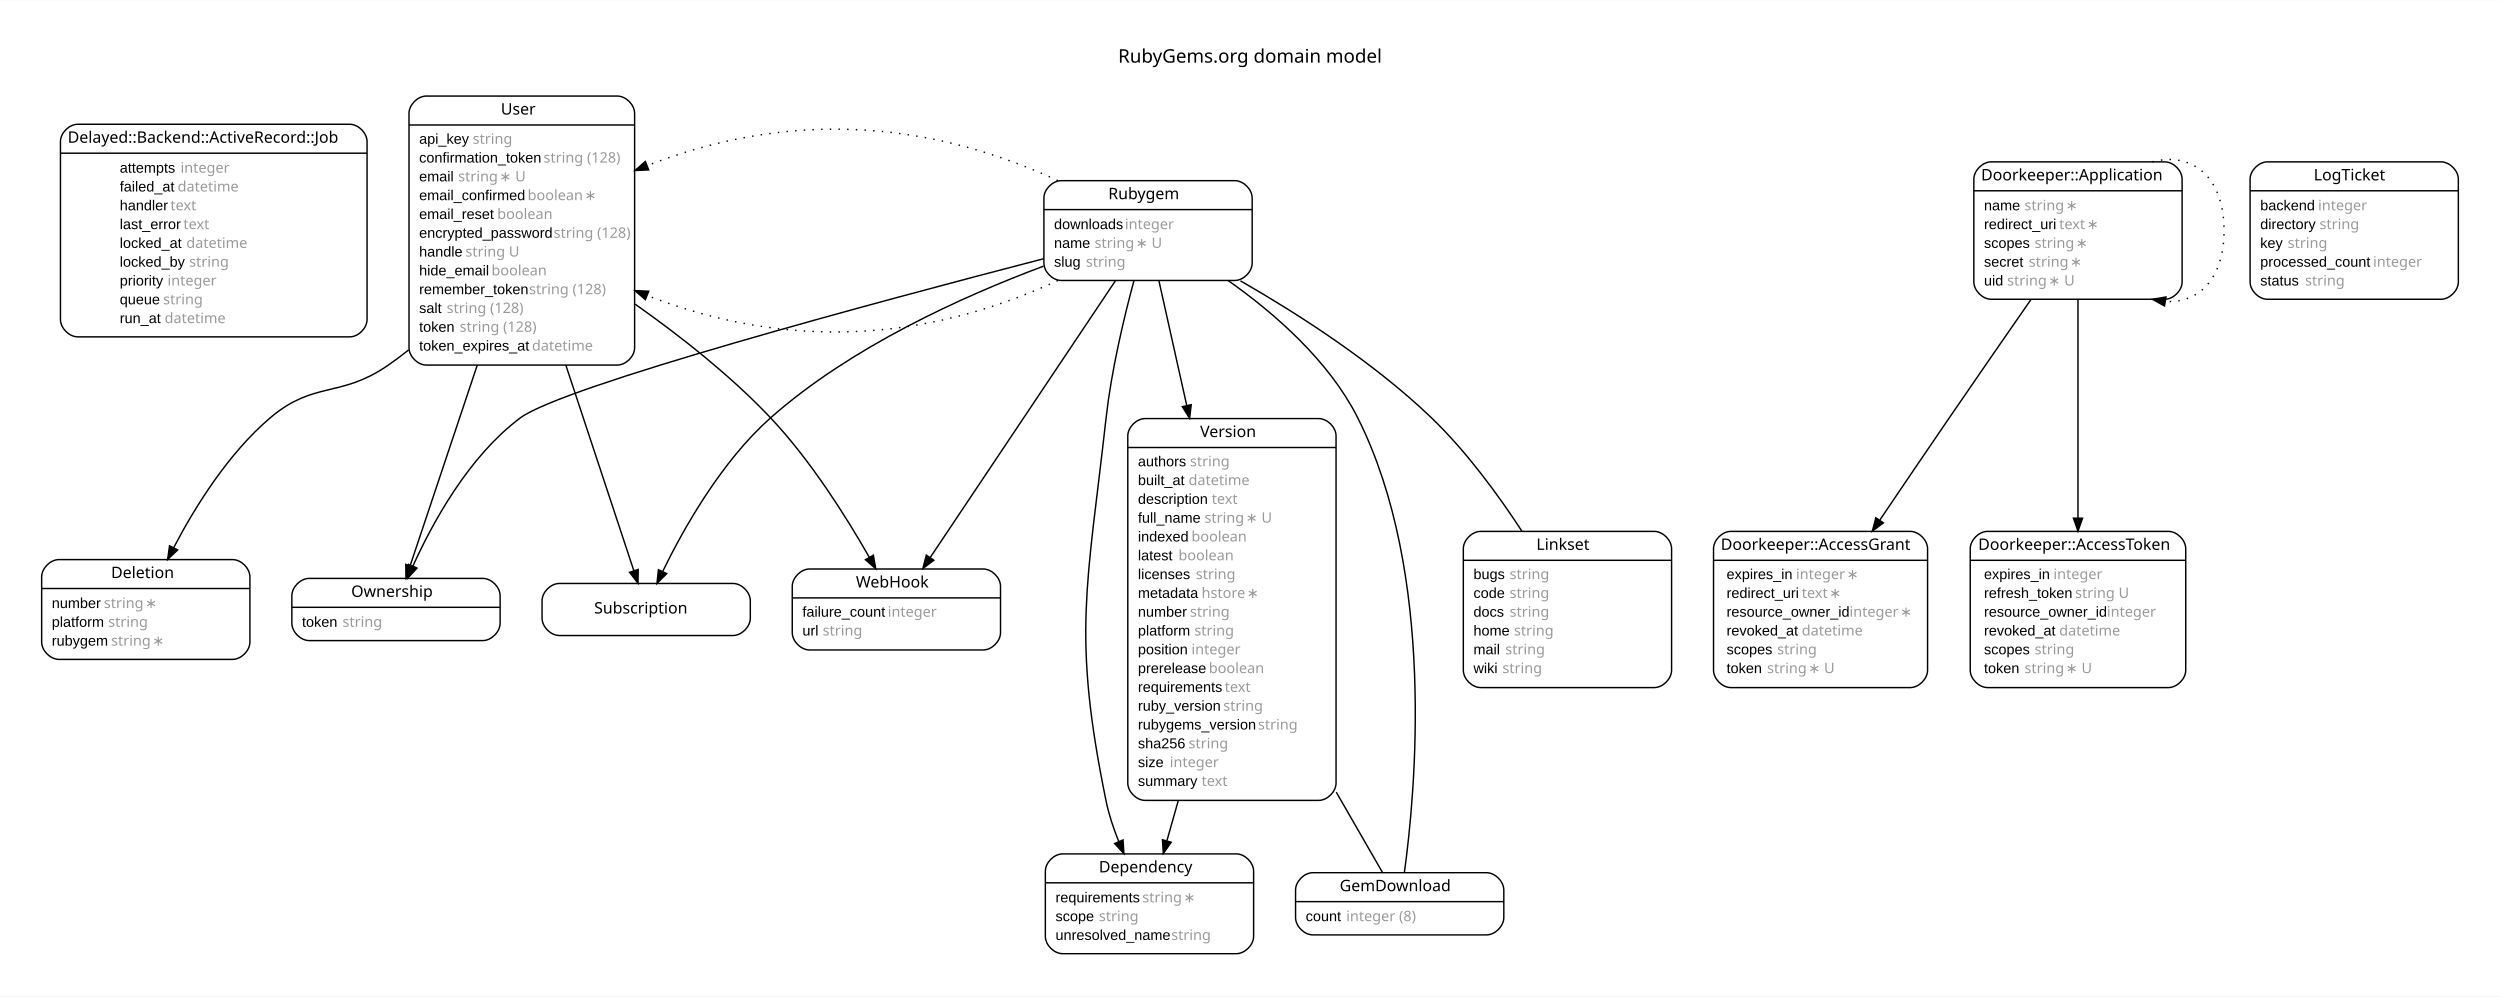
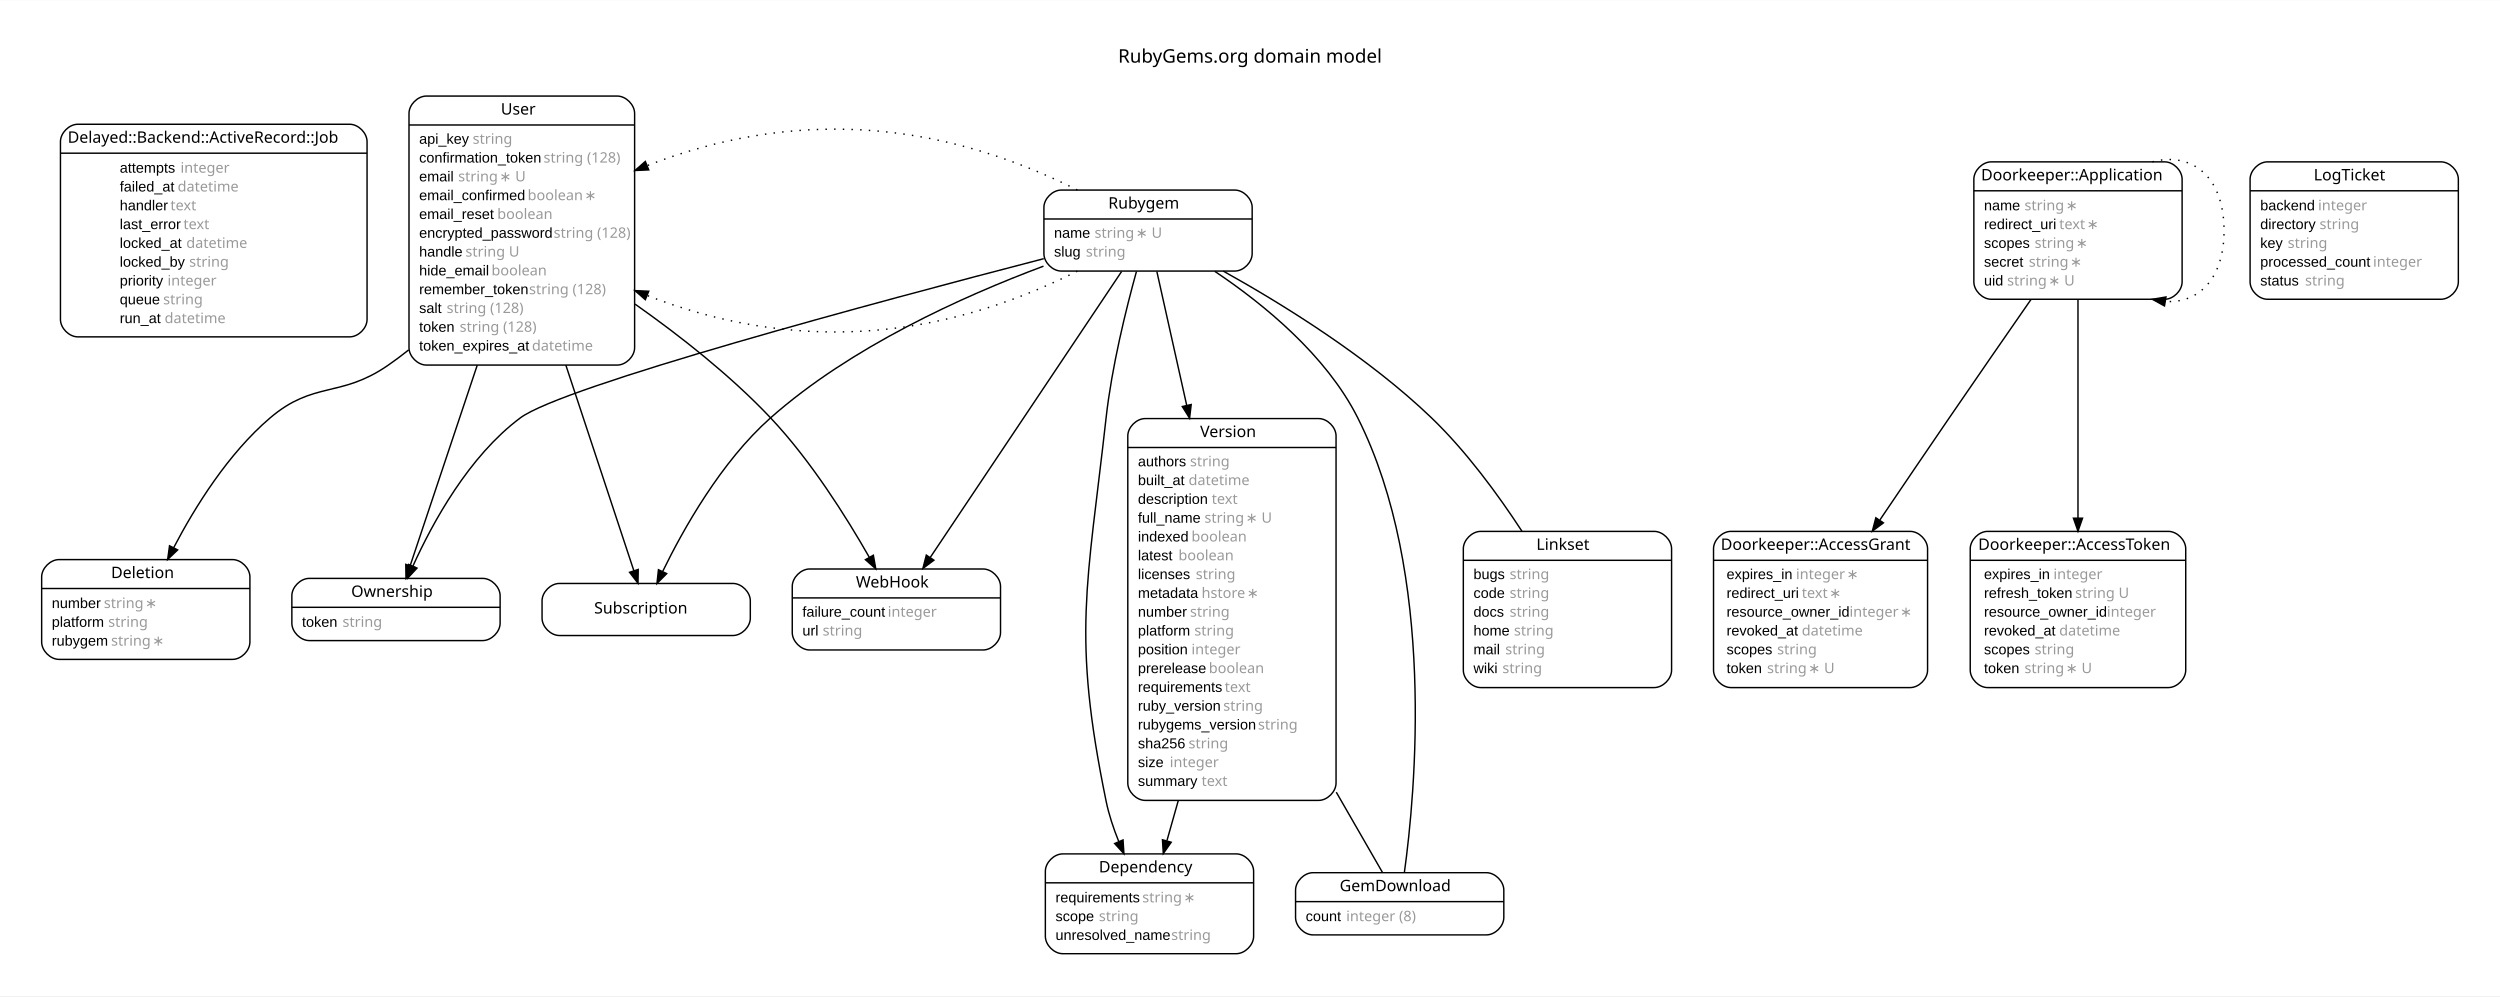
<svg xmlns="http://www.w3.org/2000/svg" width="1729pt" height="689pt" viewBox="0.00 0.00 1728.60 688.60">
  <g id="graph0" class="graph" transform="scale(1 1) rotate(0) translate(28.8 659.8)">
    <polygon fill="white" stroke="none" points="-28.8,28.8 -28.8,-659.8 1699.8,-659.8 1699.8,28.8 -28.8,28.8" />
    <text text-anchor="middle" x="835.5" y="-616.6" font-family="Arial Bold" font-size="13.00">RubyGems.org domain model</text>
    <g id="node1" class="node">
      <path fill="none" stroke="black" d="M25,-427C25,-427 213,-427 213,-427 219,-427 225,-433 225,-439 225,-439 225,-562 225,-562 225,-568 219,-574 213,-574 213,-574 25,-574 25,-574 19,-574 13,-568 13,-562 13,-562 13,-439 13,-439 13,-433 19,-427 25,-427" />
      <text text-anchor="start" x="18" y="-561.2" font-family="Arial Bold" font-size="11.00">Delayed::Backend::ActiveRecord::Job</text>
      <polyline fill="none" stroke="black" points="13,-554 225,-554 " />
      <text text-anchor="start" x="54" y="-540.5" font-family="Arial" font-size="10.00">attempts </text>
      <text text-anchor="start" x="96" y="-540.5" font-family="Arial Italic" font-size="10.00" fill="#999999">integer</text>
      <text text-anchor="start" x="54" y="-527.5" font-family="Arial" font-size="10.00">failed_at </text>
      <text text-anchor="start" x="94" y="-527.5" font-family="Arial Italic" font-size="10.00" fill="#999999">datetime</text>
      <text text-anchor="start" x="54" y="-514.5" font-family="Arial" font-size="10.00">handler </text>
      <text text-anchor="start" x="89" y="-514.5" font-family="Arial Italic" font-size="10.00" fill="#999999">text</text>
      <text text-anchor="start" x="54" y="-501.5" font-family="Arial" font-size="10.00">last_error </text>
      <text text-anchor="start" x="98" y="-501.5" font-family="Arial Italic" font-size="10.00" fill="#999999">text</text>
      <text text-anchor="start" x="54" y="-488.5" font-family="Arial" font-size="10.00">locked_at </text>
      <text text-anchor="start" x="100" y="-488.5" font-family="Arial Italic" font-size="10.00" fill="#999999">datetime</text>
      <text text-anchor="start" x="54" y="-475.5" font-family="Arial" font-size="10.00">locked_by </text>
      <text text-anchor="start" x="102" y="-475.5" font-family="Arial Italic" font-size="10.00" fill="#999999">string</text>
      <text text-anchor="start" x="54" y="-462.5" font-family="Arial" font-size="10.00">priority </text>
      <text text-anchor="start" x="87" y="-462.5" font-family="Arial Italic" font-size="10.00" fill="#999999">integer</text>
      <text text-anchor="start" x="54" y="-449.5" font-family="Arial" font-size="10.00">queue </text>
      <text text-anchor="start" x="84" y="-449.5" font-family="Arial Italic" font-size="10.00" fill="#999999">string</text>
      <text text-anchor="start" x="54" y="-436.5" font-family="Arial" font-size="10.00">run_at </text>
      <text text-anchor="start" x="85" y="-436.5" font-family="Arial Italic" font-size="10.00" fill="#999999">datetime</text>
    </g>
    <g id="node2" class="node">
      <path fill="none" stroke="black" d="M12,-204C12,-204 132,-204 132,-204 138,-204 144,-210 144,-216 144,-216 144,-261 144,-261 144,-267 138,-273 132,-273 132,-273 12,-273 12,-273 6,-273 0,-267 0,-261 0,-261 0,-216 0,-216 0,-210 6,-204 12,-204" />
      <text text-anchor="start" x="48" y="-260.2" font-family="Arial Bold" font-size="11.00">Deletion</text>
      <polyline fill="none" stroke="black" points="0,-253 144,-253 " />
      <text text-anchor="start" x="7" y="-239.5" font-family="Arial" font-size="10.00">number </text>
      <text text-anchor="start" x="43" y="-239.5" font-family="Arial Italic" font-size="10.00" fill="#999999">string ∗</text>
      <text text-anchor="start" x="7" y="-226.5" font-family="Arial" font-size="10.00">platform </text>
      <text text-anchor="start" x="46" y="-226.5" font-family="Arial Italic" font-size="10.00" fill="#999999">string</text>
      <text text-anchor="start" x="7" y="-213.5" font-family="Arial" font-size="10.00">rubygem </text>
      <text text-anchor="start" x="48" y="-213.5" font-family="Arial Italic" font-size="10.00" fill="#999999">string ∗</text>
    </g>
    <g id="node3" class="node">
      <path fill="none" stroke="black" d="M706,-0.5C706,-0.5 826,-0.5 826,-0.5 832,-0.5 838,-6.5 838,-12.5 838,-12.5 838,-57.5 838,-57.5 838,-63.5 832,-69.5 826,-69.5 826,-69.5 706,-69.5 706,-69.5 700,-69.5 694,-63.5 694,-57.5 694,-57.5 694,-12.5 694,-12.5 694,-6.5 700,-0.5 706,-0.5" />
      <text text-anchor="start" x="731" y="-56.7" font-family="Arial Bold" font-size="11.00">Dependency</text>
      <polyline fill="none" stroke="black" points="694,-49.5 838,-49.5 " />
      <text text-anchor="start" x="701" y="-36" font-family="Arial" font-size="10.00">requirements </text>
      <text text-anchor="start" x="761" y="-36" font-family="Arial Italic" font-size="10.00" fill="#999999">string ∗</text>
      <text text-anchor="start" x="701" y="-23" font-family="Arial" font-size="10.00">scope </text>
      <text text-anchor="start" x="731" y="-23" font-family="Arial Italic" font-size="10.00" fill="#999999">string</text>
      <text text-anchor="start" x="701" y="-10" font-family="Arial" font-size="10.00">unresolved_name </text>
      <text text-anchor="start" x="781" y="-10" font-family="Arial Italic" font-size="10.00" fill="#999999">string</text>
    </g>
    <g id="node4" class="node">
      <path fill="none" stroke="black" d="M1168,-184.5C1168,-184.5 1292,-184.5 1292,-184.5 1298,-184.5 1304,-190.5 1304,-196.5 1304,-196.5 1304,-280.5 1304,-280.5 1304,-286.5 1298,-292.5 1292,-292.5 1292,-292.5 1168,-292.5 1168,-292.5 1162,-292.5 1156,-286.5 1156,-280.5 1156,-280.5 1156,-196.5 1156,-196.5 1156,-190.5 1162,-184.5 1168,-184.5" />
      <text text-anchor="start" x="1161" y="-279.7" font-family="Arial Bold" font-size="11.00">Doorkeeper::AccessGrant</text>
      <polyline fill="none" stroke="black" points="1156,-272.5 1304,-272.5 " />
      <text text-anchor="start" x="1165" y="-259.5" font-family="Arial" font-size="10.00">expires_in </text>
      <text text-anchor="start" x="1213" y="-259.5" font-family="Arial Italic" font-size="10.00" fill="#999999">integer ∗</text>
      <text text-anchor="start" x="1165" y="-246.5" font-family="Arial" font-size="10.00">redirect_uri </text>
      <text text-anchor="start" x="1217" y="-246.5" font-family="Arial Italic" font-size="10.00" fill="#999999">text ∗</text>
      <text text-anchor="start" x="1165" y="-233.5" font-family="Arial" font-size="10.00">resource_owner_id </text>
      <text text-anchor="start" x="1250" y="-233.5" font-family="Arial Italic" font-size="10.00" fill="#999999">integer ∗</text>
      <text text-anchor="start" x="1165" y="-220.5" font-family="Arial" font-size="10.00">revoked_at </text>
      <text text-anchor="start" x="1217" y="-220.5" font-family="Arial Italic" font-size="10.00" fill="#999999">datetime</text>
      <text text-anchor="start" x="1165" y="-207.5" font-family="Arial" font-size="10.00">scopes </text>
      <text text-anchor="start" x="1200" y="-207.5" font-family="Arial Italic" font-size="10.00" fill="#999999">string</text>
      <text text-anchor="start" x="1165" y="-194.5" font-family="Arial" font-size="10.00">token </text>
      <text text-anchor="start" x="1193" y="-194.5" font-family="Arial Italic" font-size="10.00" fill="#999999">string ∗ U</text>
    </g>
    <g id="node5" class="node">
      <path fill="none" stroke="black" d="M1345.5,-184.5C1345.5,-184.5 1470.5,-184.5 1470.5,-184.5 1476.5,-184.5 1482.5,-190.5 1482.5,-196.5 1482.5,-196.5 1482.5,-280.5 1482.5,-280.5 1482.5,-286.5 1476.5,-292.5 1470.5,-292.5 1470.5,-292.5 1345.5,-292.5 1345.5,-292.5 1339.5,-292.5 1333.5,-286.5 1333.5,-280.5 1333.5,-280.5 1333.5,-196.5 1333.5,-196.5 1333.5,-190.5 1339.5,-184.5 1345.5,-184.5" />
      <text text-anchor="start" x="1339" y="-279.7" font-family="Arial Bold" font-size="11.00">Doorkeeper::AccessToken</text>
      <polyline fill="none" stroke="black" points="1333.5,-272.5 1482.5,-272.5 " />
      <text text-anchor="start" x="1343" y="-259.5" font-family="Arial" font-size="10.00">expires_in </text>
      <text text-anchor="start" x="1391" y="-259.5" font-family="Arial Italic" font-size="10.00" fill="#999999">integer</text>
      <text text-anchor="start" x="1343" y="-246.5" font-family="Arial" font-size="10.00">refresh_token </text>
      <text text-anchor="start" x="1406" y="-246.5" font-family="Arial Italic" font-size="10.00" fill="#999999">string U</text>
      <text text-anchor="start" x="1343" y="-233.5" font-family="Arial" font-size="10.00">resource_owner_id </text>
      <text text-anchor="start" x="1428" y="-233.5" font-family="Arial Italic" font-size="10.00" fill="#999999">integer</text>
      <text text-anchor="start" x="1343" y="-220.5" font-family="Arial" font-size="10.00">revoked_at </text>
      <text text-anchor="start" x="1395" y="-220.5" font-family="Arial Italic" font-size="10.00" fill="#999999">datetime</text>
      <text text-anchor="start" x="1343" y="-207.5" font-family="Arial" font-size="10.00">scopes </text>
      <text text-anchor="start" x="1378" y="-207.5" font-family="Arial Italic" font-size="10.00" fill="#999999">string</text>
      <text text-anchor="start" x="1343" y="-194.5" font-family="Arial" font-size="10.00">token </text>
      <text text-anchor="start" x="1371" y="-194.5" font-family="Arial Italic" font-size="10.00" fill="#999999">string ∗ U</text>
    </g>
    <g id="node6" class="node">
      <path fill="none" stroke="black" d="M1348,-453C1348,-453 1468,-453 1468,-453 1474,-453 1480,-459 1480,-465 1480,-465 1480,-536 1480,-536 1480,-542 1474,-548 1468,-548 1468,-548 1348,-548 1348,-548 1342,-548 1336,-542 1336,-536 1336,-536 1336,-465 1336,-465 1336,-459 1342,-453 1348,-453" />
      <text text-anchor="start" x="1341" y="-535.2" font-family="Arial Bold" font-size="11.00">Doorkeeper::Application</text>
      <polyline fill="none" stroke="black" points="1336,-528 1480,-528 " />
      <text text-anchor="start" x="1343" y="-514.5" font-family="Arial" font-size="10.00">name </text>
      <text text-anchor="start" x="1371" y="-514.5" font-family="Arial Italic" font-size="10.00" fill="#999999">string ∗</text>
      <text text-anchor="start" x="1343" y="-501.5" font-family="Arial" font-size="10.00">redirect_uri </text>
      <text text-anchor="start" x="1395" y="-501.5" font-family="Arial Italic" font-size="10.00" fill="#999999">text ∗</text>
      <text text-anchor="start" x="1343" y="-488.5" font-family="Arial" font-size="10.00">scopes </text>
      <text text-anchor="start" x="1378" y="-488.5" font-family="Arial Italic" font-size="10.00" fill="#999999">string ∗</text>
      <text text-anchor="start" x="1343" y="-475.5" font-family="Arial" font-size="10.00">secret </text>
      <text text-anchor="start" x="1374" y="-475.5" font-family="Arial Italic" font-size="10.00" fill="#999999">string ∗</text>
      <text text-anchor="start" x="1343" y="-462.5" font-family="Arial" font-size="10.00">uid </text>
      <text text-anchor="start" x="1359" y="-462.5" font-family="Arial Italic" font-size="10.00" fill="#999999">string ∗ U</text>
    </g>
    <g id="edge1" class="edge">
      <path fill="none" stroke="black" d="M1375.54,-452.89C1358.62,-428.533 1337.63,-398.206 1319,-371 1303.26,-348.007 1286.07,-322.67 1271.04,-300.425" />
      <polygon fill="black" stroke="black" points="1273.46,-298.388 1265.81,-292.694 1268.24,-301.915 1273.46,-298.388" />
    </g>
    <g id="edge2" class="edge">
      <path fill="none" stroke="black" d="M1408,-452.717C1408,-410.501 1408,-348.087 1408,-301.683" />
      <polygon fill="black" stroke="black" points="1411.15,-301.627 1408,-292.627 1404.85,-301.627 1411.15,-301.627" />
    </g>
    <g id="edge3" class="edge">
      <path fill="none" stroke="black" stroke-dasharray="1,5" d="M1459.45,-548.039C1485.57,-554.981 1509,-539.135 1509,-500.5 1509,-466.393 1490.74,-450.046 1468.49,-451.459" />
      <polygon fill="black" stroke="black" points="1467.81,-448.379 1459.45,-452.961 1468.84,-454.594 1467.81,-448.379" />
    </g>
    <g id="node7" class="node">
      <path fill="none" stroke="black" d="M879,-13.5C879,-13.5 999,-13.5 999,-13.5 1005,-13.5 1011,-19.5 1011,-25.5 1011,-25.5 1011,-44.5 1011,-44.5 1011,-50.5 1005,-56.5 999,-56.5 999,-56.5 879,-56.5 879,-56.5 873,-56.5 867,-50.5 867,-44.5 867,-44.5 867,-25.5 867,-25.5 867,-19.5 873,-13.5 879,-13.5" />
      <text text-anchor="start" x="897.5" y="-43.7" font-family="Arial Bold" font-size="11.00">GemDownload</text>
      <polyline fill="none" stroke="black" points="867,-36.5 1011,-36.5 " />
      <text text-anchor="start" x="874" y="-23" font-family="Arial" font-size="10.00">count </text>
      <text text-anchor="start" x="902" y="-23" font-family="Arial Italic" font-size="10.00" fill="#999999">integer (8)</text>
    </g>
    <g id="node8" class="node">
      <path fill="none" stroke="black" d="M995,-184.5C995,-184.5 1115,-184.5 1115,-184.5 1121,-184.5 1127,-190.5 1127,-196.5 1127,-196.5 1127,-280.5 1127,-280.5 1127,-286.5 1121,-292.5 1115,-292.5 1115,-292.5 995,-292.5 995,-292.5 989,-292.5 983,-286.5 983,-280.5 983,-280.5 983,-196.5 983,-196.5 983,-190.5 989,-184.5 995,-184.5" />
      <text text-anchor="start" x="1033.5" y="-279.7" font-family="Arial Bold" font-size="11.00">Linkset</text>
      <polyline fill="none" stroke="black" points="983,-272.5 1127,-272.5 " />
      <text text-anchor="start" x="990" y="-259.5" font-family="Arial" font-size="10.00">bugs </text>
      <text text-anchor="start" x="1015" y="-259.5" font-family="Arial Italic" font-size="10.00" fill="#999999">string</text>
      <text text-anchor="start" x="990" y="-246.5" font-family="Arial" font-size="10.00">code </text>
      <text text-anchor="start" x="1015" y="-246.5" font-family="Arial Italic" font-size="10.00" fill="#999999">string</text>
      <text text-anchor="start" x="990" y="-233.5" font-family="Arial" font-size="10.00">docs </text>
      <text text-anchor="start" x="1015" y="-233.5" font-family="Arial Italic" font-size="10.00" fill="#999999">string</text>
      <text text-anchor="start" x="990" y="-220.5" font-family="Arial" font-size="10.00">home </text>
      <text text-anchor="start" x="1018" y="-220.5" font-family="Arial Italic" font-size="10.00" fill="#999999">string</text>
      <text text-anchor="start" x="990" y="-207.5" font-family="Arial" font-size="10.00">mail </text>
      <text text-anchor="start" x="1012" y="-207.5" font-family="Arial Italic" font-size="10.00" fill="#999999">string</text>
      <text text-anchor="start" x="990" y="-194.5" font-family="Arial" font-size="10.00">wiki </text>
      <text text-anchor="start" x="1010" y="-194.5" font-family="Arial Italic" font-size="10.00" fill="#999999">string</text>
    </g>
    <g id="node9" class="node">
      <path fill="none" stroke="black" d="M1539,-453C1539,-453 1659,-453 1659,-453 1665,-453 1671,-459 1671,-465 1671,-465 1671,-536 1671,-536 1671,-542 1665,-548 1659,-548 1659,-548 1539,-548 1539,-548 1533,-548 1527,-542 1527,-536 1527,-536 1527,-465 1527,-465 1527,-459 1533,-453 1539,-453" />
      <text text-anchor="start" x="1571" y="-535.2" font-family="Arial Bold" font-size="11.00">LogTicket</text>
      <polyline fill="none" stroke="black" points="1527,-528 1671,-528 " />
      <text text-anchor="start" x="1534" y="-514.5" font-family="Arial" font-size="10.00">backend </text>
      <text text-anchor="start" x="1574" y="-514.5" font-family="Arial Italic" font-size="10.00" fill="#999999">integer</text>
      <text text-anchor="start" x="1534" y="-501.5" font-family="Arial" font-size="10.00">directory </text>
      <text text-anchor="start" x="1575" y="-501.5" font-family="Arial Italic" font-size="10.00" fill="#999999">string</text>
      <text text-anchor="start" x="1534" y="-488.5" font-family="Arial" font-size="10.00">key </text>
      <text text-anchor="start" x="1553" y="-488.5" font-family="Arial Italic" font-size="10.00" fill="#999999">string</text>
      <text text-anchor="start" x="1534" y="-475.5" font-family="Arial" font-size="10.00">processed_count </text>
      <text text-anchor="start" x="1612" y="-475.5" font-family="Arial Italic" font-size="10.00" fill="#999999">integer</text>
      <text text-anchor="start" x="1534" y="-462.5" font-family="Arial" font-size="10.00">status </text>
      <text text-anchor="start" x="1565" y="-462.5" font-family="Arial Italic" font-size="10.00" fill="#999999">string</text>
    </g>
    <g id="node10" class="node">
      <path fill="none" stroke="black" d="M185,-217C185,-217 305,-217 305,-217 311,-217 317,-223 317,-229 317,-229 317,-248 317,-248 317,-254 311,-260 305,-260 305,-260 185,-260 185,-260 179,-260 173,-254 173,-248 173,-248 173,-229 173,-229 173,-223 179,-217 185,-217" />
      <text text-anchor="start" x="214" y="-247.2" font-family="Arial Bold" font-size="11.00">Ownership</text>
      <polyline fill="none" stroke="black" points="173,-240 317,-240 " />
      <text text-anchor="start" x="180" y="-226.5" font-family="Arial" font-size="10.00">token </text>
      <text text-anchor="start" x="208" y="-226.5" font-family="Arial Italic" font-size="10.00" fill="#999999">string</text>
    </g>
    <g id="node11" class="node">
-       <path fill="none" stroke="black" d="M705,-466C705,-466 825,-466 825,-466 831,-466 837,-472 837,-478 837,-478 837,-523 837,-523 837,-529 831,-535 825,-535 825,-535 705,-535 705,-535 699,-535 693,-529 693,-523 693,-523 693,-478 693,-478 693,-472 699,-466 705,-466" />
-       <text text-anchor="start" x="737.5" y="-522.2" font-family="Arial Bold" font-size="11.00">Rubygem</text>
-       <polyline fill="none" stroke="black" points="693,-515 837,-515 " />
-       <text text-anchor="start" x="700" y="-501.5" font-family="Arial" font-size="10.00">downloads </text>
-       <text text-anchor="start" x="749" y="-501.5" font-family="Arial Italic" font-size="10.00" fill="#999999">integer</text>
-       <text text-anchor="start" x="700" y="-488.5" font-family="Arial" font-size="10.00">name </text>
-       <text text-anchor="start" x="728" y="-488.5" font-family="Arial Italic" font-size="10.00" fill="#999999">string ∗ U</text>
-       <text text-anchor="start" x="700" y="-475.5" font-family="Arial" font-size="10.00">slug </text>
-       <text text-anchor="start" x="722" y="-475.5" font-family="Arial Italic" font-size="10.00" fill="#999999">string</text>
+       <path fill="none" stroke="black" d="M705,-472.5C705,-472.5 825,-472.5 825,-472.5 831,-472.5 837,-478.5 837,-484.5 837,-484.5 837,-516.5 837,-516.5 837,-522.5 831,-528.5 825,-528.5 825,-528.5 705,-528.5 705,-528.5 699,-528.5 693,-522.5 693,-516.5 693,-516.5 693,-484.5 693,-484.5 693,-478.5 699,-472.5 705,-472.5" />
+       <text text-anchor="start" x="737.5" y="-515.7" font-family="Arial Bold" font-size="11.00">Rubygem</text>
+       <polyline fill="none" stroke="black" points="693,-508.5 837,-508.5 " />
+       <text text-anchor="start" x="700" y="-495.5" font-family="Arial" font-size="10.00">name </text>
+       <text text-anchor="start" x="728" y="-495.5" font-family="Arial Italic" font-size="10.00" fill="#999999">string ∗ U</text>
+       <text text-anchor="start" x="700" y="-482.5" font-family="Arial" font-size="10.00">slug </text>
+       <text text-anchor="start" x="722" y="-482.5" font-family="Arial Italic" font-size="10.00" fill="#999999">string</text>
    </g>
    <g id="edge5" class="edge">
-       <path fill="none" stroke="black" d="M755.227,-465.76C748.307,-440.043 739.635,-403.617 736,-371 722.956,-253.947 712.319,-221.372 736,-106 737.914,-96.676 741.124,-87.06 744.75,-78.054" />
+       <path fill="none" stroke="black" d="M756.991,-472.227C749.856,-446.418 739.951,-406.458 736,-371 722.956,-253.947 712.319,-221.372 736,-106 737.914,-96.676 741.124,-87.06 744.75,-78.054" />
      <polygon fill="black" stroke="black" points="747.706,-79.151 748.324,-69.635 741.907,-76.688 747.706,-79.151" />
    </g>
    <g id="edge7" class="edge">
-       <path fill="none" stroke="black" d="M820.425,-465.923C852.41,-443.341 890.126,-410.515 910,-371 964.165,-263.305 949.816,-111.378 942.242,-56.652" />
+       <path fill="none" stroke="black" d="M811.13,-472.316C844.778,-449.766 888.161,-414.422 910,-371 964.165,-263.305 949.816,-111.378 942.242,-56.652" />
    </g>
    <g id="edge9" class="edge">
-       <path fill="none" stroke="black" d="M828.87,-465.758C869.432,-442.455 921.531,-408.91 961,-371 984.984,-347.964 1006.9,-318.078 1023.53,-292.62" />
+       <path fill="none" stroke="black" d="M817.029,-472.459C858.846,-449.145 917.569,-412.715 961,-371 984.984,-347.964 1006.9,-318.078 1023.53,-292.62" />
    </g>
    <g id="edge10" class="edge">
      <path fill="none" stroke="black" d="M692.905,-481.066C577.298,-451.076 360.393,-392.872 331,-371 295.347,-344.469 270.242,-298.449 256.7,-268.49" />
      <polygon fill="black" stroke="black" points="259.529,-267.098 253.029,-260.122 253.76,-269.629 259.529,-267.098" />
    </g>
    <g id="node12" class="node">
      <path fill="none" stroke="black" d="M358,-220.5C358,-220.5 478,-220.5 478,-220.5 484,-220.5 490,-226.5 490,-232.5 490,-232.5 490,-244.5 490,-244.5 490,-250.5 484,-256.5 478,-256.5 478,-256.5 358,-256.5 358,-256.5 352,-256.5 346,-250.5 346,-244.5 346,-244.5 346,-232.5 346,-232.5 346,-226.5 352,-220.5 358,-220.5" />
      <text text-anchor="start" x="382" y="-235.7" font-family="Arial Bold" font-size="11.00">Subscription</text>
    </g>
    <g id="edge14" class="edge">
      <path fill="none" stroke="black" d="M692.717,-475.893C636.607,-454.917 559.31,-419.959 504,-371 469.755,-340.687 443.479,-293.678 429.422,-264.842" />
      <polygon fill="black" stroke="black" points="432.17,-263.287 425.456,-256.516 426.482,-265.996 432.17,-263.287" />
    </g>
    <g id="node13" class="node">
      <path fill="none" stroke="black" d="M266,-407.5C266,-407.5 398,-407.5 398,-407.5 404,-407.5 410,-413.5 410,-419.5 410,-419.5 410,-581.5 410,-581.5 410,-587.5 404,-593.5 398,-593.5 398,-593.5 266,-593.5 266,-593.5 260,-593.5 254,-587.5 254,-581.5 254,-581.5 254,-419.5 254,-419.5 254,-413.5 260,-407.5 266,-407.5" />
      <text text-anchor="start" x="317.5" y="-580.7" font-family="Arial Bold" font-size="11.00">User</text>
      <polyline fill="none" stroke="black" points="254,-573.5 410,-573.5 " />
      <text text-anchor="start" x="261" y="-560.5" font-family="Arial" font-size="10.00">api_key </text>
      <text text-anchor="start" x="298" y="-560.5" font-family="Arial Italic" font-size="10.00" fill="#999999">string</text>
      <text text-anchor="start" x="261" y="-547.5" font-family="Arial" font-size="10.00">confirmation_token </text>
      <text text-anchor="start" x="347" y="-547.5" font-family="Arial Italic" font-size="10.00" fill="#999999">string (128)</text>
      <text text-anchor="start" x="261" y="-534.5" font-family="Arial" font-size="10.00">email </text>
      <text text-anchor="start" x="288" y="-534.5" font-family="Arial Italic" font-size="10.00" fill="#999999">string ∗ U</text>
      <text text-anchor="start" x="261" y="-521.5" font-family="Arial" font-size="10.00">email_confirmed </text>
      <text text-anchor="start" x="336" y="-521.5" font-family="Arial Italic" font-size="10.00" fill="#999999">boolean ∗</text>
      <text text-anchor="start" x="261" y="-508.5" font-family="Arial" font-size="10.00">email_reset </text>
      <text text-anchor="start" x="315" y="-508.5" font-family="Arial Italic" font-size="10.00" fill="#999999">boolean</text>
      <text text-anchor="start" x="261" y="-495.5" font-family="Arial" font-size="10.00">encrypted_password </text>
      <text text-anchor="start" x="354" y="-495.5" font-family="Arial Italic" font-size="10.00" fill="#999999">string (128)</text>
      <text text-anchor="start" x="261" y="-482.5" font-family="Arial" font-size="10.00">handle </text>
      <text text-anchor="start" x="293" y="-482.5" font-family="Arial Italic" font-size="10.00" fill="#999999">string U</text>
      <text text-anchor="start" x="261" y="-469.5" font-family="Arial" font-size="10.00">hide_email </text>
      <text text-anchor="start" x="311" y="-469.5" font-family="Arial Italic" font-size="10.00" fill="#999999">boolean</text>
      <text text-anchor="start" x="261" y="-456.5" font-family="Arial" font-size="10.00">remember_token </text>
      <text text-anchor="start" x="337" y="-456.5" font-family="Arial Italic" font-size="10.00" fill="#999999">string (128)</text>
      <text text-anchor="start" x="261" y="-443.5" font-family="Arial" font-size="10.00">salt </text>
      <text text-anchor="start" x="280" y="-443.5" font-family="Arial Italic" font-size="10.00" fill="#999999">string (128)</text>
      <text text-anchor="start" x="261" y="-430.5" font-family="Arial" font-size="10.00">token </text>
      <text text-anchor="start" x="289" y="-430.5" font-family="Arial Italic" font-size="10.00" fill="#999999">string (128)</text>
      <text text-anchor="start" x="261" y="-417.5" font-family="Arial" font-size="10.00">token_expires_at </text>
      <text text-anchor="start" x="339" y="-417.5" font-family="Arial Italic" font-size="10.00" fill="#999999">datetime</text>
    </g>
    <g id="edge12" class="edge">
-       <path fill="none" stroke="black" stroke-dasharray="1,5" d="M702.638,-465.92C608.023,-422.283 513.409,-418.824 418.794,-455.545" />
-       <polygon fill="black" stroke="black" points="417.409,-452.706 410.228,-458.979 419.753,-458.554 417.409,-452.706" />
+       <path fill="none" stroke="black" stroke-dasharray="1,5" d="M716.149,-472.425C616.964,-422.669 517.778,-417.069 418.593,-455.623" />
+       <polygon fill="black" stroke="black" points="417.407,-452.704 410.228,-458.979 419.753,-458.551 417.407,-452.704" />
    </g>
    <g id="edge13" class="edge">
-       <path fill="none" stroke="black" stroke-dasharray="1,5" d="M702.638,-535.08C608.023,-578.717 513.409,-582.176 418.794,-545.455" />
-       <polygon fill="black" stroke="black" points="419.753,-542.446 410.228,-542.021 417.409,-548.294 419.753,-542.446" />
+       <path fill="none" stroke="black" stroke-dasharray="1,5" d="M716.149,-528.575C616.964,-578.331 517.778,-583.931 418.593,-545.377" />
+       <polygon fill="black" stroke="black" points="419.753,-542.449 410.228,-542.021 417.407,-548.296 419.753,-542.449" />
    </g>
    <g id="node14" class="node">
      <path fill="none" stroke="black" d="M763,-106.5C763,-106.5 883,-106.5 883,-106.5 889,-106.5 895,-112.5 895,-118.5 895,-118.5 895,-358.5 895,-358.5 895,-364.5 889,-370.5 883,-370.5 883,-370.5 763,-370.5 763,-370.5 757,-370.5 751,-364.5 751,-358.5 751,-358.5 751,-118.5 751,-118.5 751,-112.5 757,-106.5 763,-106.5" />
      <text text-anchor="start" x="801" y="-357.7" font-family="Arial Bold" font-size="11.00">Version</text>
      <polyline fill="none" stroke="black" points="751,-350.5 895,-350.5 " />
      <text text-anchor="start" x="758" y="-337.5" font-family="Arial" font-size="10.00">authors </text>
      <text text-anchor="start" x="794" y="-337.5" font-family="Arial Italic" font-size="10.00" fill="#999999">string</text>
      <text text-anchor="start" x="758" y="-324.5" font-family="Arial" font-size="10.00">built_at </text>
      <text text-anchor="start" x="793" y="-324.5" font-family="Arial Italic" font-size="10.00" fill="#999999">datetime</text>
      <text text-anchor="start" x="758" y="-311.5" font-family="Arial" font-size="10.00">description </text>
      <text text-anchor="start" x="809" y="-311.5" font-family="Arial Italic" font-size="10.00" fill="#999999">text</text>
      <text text-anchor="start" x="758" y="-298.5" font-family="Arial" font-size="10.00">full_name </text>
      <text text-anchor="start" x="804" y="-298.5" font-family="Arial Italic" font-size="10.00" fill="#999999">string ∗ U</text>
      <text text-anchor="start" x="758" y="-285.5" font-family="Arial" font-size="10.00">indexed </text>
      <text text-anchor="start" x="795" y="-285.5" font-family="Arial Italic" font-size="10.00" fill="#999999">boolean</text>
      <text text-anchor="start" x="758" y="-272.5" font-family="Arial" font-size="10.00">latest </text>
      <text text-anchor="start" x="786" y="-272.5" font-family="Arial Italic" font-size="10.00" fill="#999999">boolean</text>
      <text text-anchor="start" x="758" y="-259.5" font-family="Arial" font-size="10.00">licenses </text>
      <text text-anchor="start" x="798" y="-259.5" font-family="Arial Italic" font-size="10.00" fill="#999999">string</text>
      <text text-anchor="start" x="758" y="-246.5" font-family="Arial" font-size="10.00">metadata </text>
      <text text-anchor="start" x="802" y="-246.5" font-family="Arial Italic" font-size="10.00" fill="#999999">hstore ∗</text>
      <text text-anchor="start" x="758" y="-233.5" font-family="Arial" font-size="10.00">number </text>
      <text text-anchor="start" x="794" y="-233.5" font-family="Arial Italic" font-size="10.00" fill="#999999">string</text>
      <text text-anchor="start" x="758" y="-220.5" font-family="Arial" font-size="10.00">platform </text>
      <text text-anchor="start" x="797" y="-220.5" font-family="Arial Italic" font-size="10.00" fill="#999999">string</text>
      <text text-anchor="start" x="758" y="-207.5" font-family="Arial" font-size="10.00">position </text>
      <text text-anchor="start" x="795" y="-207.5" font-family="Arial Italic" font-size="10.00" fill="#999999">integer</text>
      <text text-anchor="start" x="758" y="-194.5" font-family="Arial" font-size="10.00">prerelease </text>
      <text text-anchor="start" x="807" y="-194.5" font-family="Arial Italic" font-size="10.00" fill="#999999">boolean</text>
      <text text-anchor="start" x="758" y="-181.5" font-family="Arial" font-size="10.00">requirements </text>
      <text text-anchor="start" x="818" y="-181.5" font-family="Arial Italic" font-size="10.00" fill="#999999">text</text>
      <text text-anchor="start" x="758" y="-168.5" font-family="Arial" font-size="10.00">ruby_version </text>
      <text text-anchor="start" x="817" y="-168.5" font-family="Arial Italic" font-size="10.00" fill="#999999">string</text>
      <text text-anchor="start" x="758" y="-155.5" font-family="Arial" font-size="10.00">rubygems_version </text>
      <text text-anchor="start" x="841" y="-155.5" font-family="Arial Italic" font-size="10.00" fill="#999999">string</text>
      <text text-anchor="start" x="758" y="-142.5" font-family="Arial" font-size="10.00">sha256 </text>
      <text text-anchor="start" x="793" y="-142.5" font-family="Arial Italic" font-size="10.00" fill="#999999">string</text>
      <text text-anchor="start" x="758" y="-129.5" font-family="Arial" font-size="10.00">size </text>
      <text text-anchor="start" x="780" y="-129.5" font-family="Arial Italic" font-size="10.00" fill="#999999">integer</text>
      <text text-anchor="start" x="758" y="-116.5" font-family="Arial" font-size="10.00">summary </text>
      <text text-anchor="start" x="802" y="-116.5" font-family="Arial Italic" font-size="10.00" fill="#999999">text</text>
    </g>
    <g id="edge15" class="edge">
-       <path fill="none" stroke="black" d="M772.523,-465.776C777.552,-443.232 784.542,-411.9 791.719,-379.727" />
-       <polygon fill="black" stroke="black" points="794.861,-380.107 793.746,-370.637 788.712,-378.735 794.861,-380.107" />
+       <path fill="none" stroke="black" d="M771.097,-472.167C776.178,-449.39 783.834,-415.07 791.717,-379.735" />
+       <polygon fill="black" stroke="black" points="794.839,-380.205 793.724,-370.736 788.69,-378.834 794.839,-380.205" />
    </g>
    <g id="node15" class="node">
      <path fill="none" stroke="black" d="M531,-210.5C531,-210.5 651,-210.5 651,-210.5 657,-210.5 663,-216.5 663,-222.5 663,-222.5 663,-254.5 663,-254.5 663,-260.5 657,-266.5 651,-266.5 651,-266.5 531,-266.5 531,-266.5 525,-266.5 519,-260.5 519,-254.5 519,-254.5 519,-222.5 519,-222.5 519,-216.5 525,-210.5 531,-210.5" />
      <text text-anchor="start" x="563" y="-253.7" font-family="Arial Bold" font-size="11.00">WebHook</text>
      <polyline fill="none" stroke="black" points="519,-246.5 663,-246.5 " />
      <text text-anchor="start" x="526" y="-233.5" font-family="Arial" font-size="10.00">failure_count </text>
      <text text-anchor="start" x="585" y="-233.5" font-family="Arial Italic" font-size="10.00" fill="#999999">integer</text>
      <text text-anchor="start" x="526" y="-220.5" font-family="Arial" font-size="10.00">url </text>
      <text text-anchor="start" x="540" y="-220.5" font-family="Arial Italic" font-size="10.00" fill="#999999">string</text>
    </g>
    <g id="edge16" class="edge">
-       <path fill="none" stroke="black" d="M742.431,-465.776C709.35,-416.345 647.995,-324.664 614.431,-274.512" />
-       <polygon fill="black" stroke="black" points="616.915,-272.559 609.291,-266.832 611.679,-276.063 616.915,-272.559" />
+       <path fill="none" stroke="black" d="M746.708,-472.167C714.921,-424.67 649.539,-326.973 614.462,-274.558" />
+       <polygon fill="black" stroke="black" points="616.932,-272.585 609.308,-266.857 611.696,-276.089 616.932,-272.585" />
    </g>
    <g id="edge4" class="edge">
      <path fill="none" stroke="black" d="M253.788,-417.989C248.924,-414.105 243.979,-410.41 239,-407 206.496,-384.741 188.006,-396.527 158,-371 129.067,-346.386 106.164,-309.64 91.292,-281.244" />
      <polygon fill="black" stroke="black" points="94.028,-279.676 87.124,-273.099 88.42,-282.546 94.028,-279.676" />
    </g>
    <g id="edge11" class="edge">
      <path fill="none" stroke="black" d="M301.205,-407.468C284.941,-358.864 266.08,-302.498 254.865,-268.983" />
      <polygon fill="black" stroke="black" points="257.757,-267.697 251.914,-260.162 251.782,-269.696 257.757,-267.697" />
    </g>
    <g id="edge17" class="edge">
      <path fill="none" stroke="black" d="M362.441,-407.468C379.137,-356.994 398.6,-298.15 409.493,-265.219" />
      <polygon fill="black" stroke="black" points="412.493,-266.18 412.328,-256.647 406.511,-264.202 412.493,-266.18" />
    </g>
    <g id="edge18" class="edge">
      <path fill="none" stroke="black" d="M410.277,-449.66C441.428,-427.71 476.359,-400.267 504,-371 531.713,-341.656 556.363,-302.492 572.286,-274.553" />
      <polygon fill="black" stroke="black" points="575.076,-276.017 576.74,-266.628 569.584,-272.93 575.076,-276.017" />
    </g>
    <g id="edge6" class="edge">
      <path fill="none" stroke="black" d="M785.936,-106.475C783.156,-96.649 780.497,-87.247 778.077,-78.692" />
      <polygon fill="black" stroke="black" points="781.031,-77.565 775.551,-69.762 774.969,-79.28 781.031,-77.565" />
    </g>
    <g id="edge8" class="edge">
      <path fill="none" stroke="black" d="M895.145,-112.179C907.493,-90.73 918.93,-70.863 927.026,-56.799" />
    </g>
  </g>
</svg>
